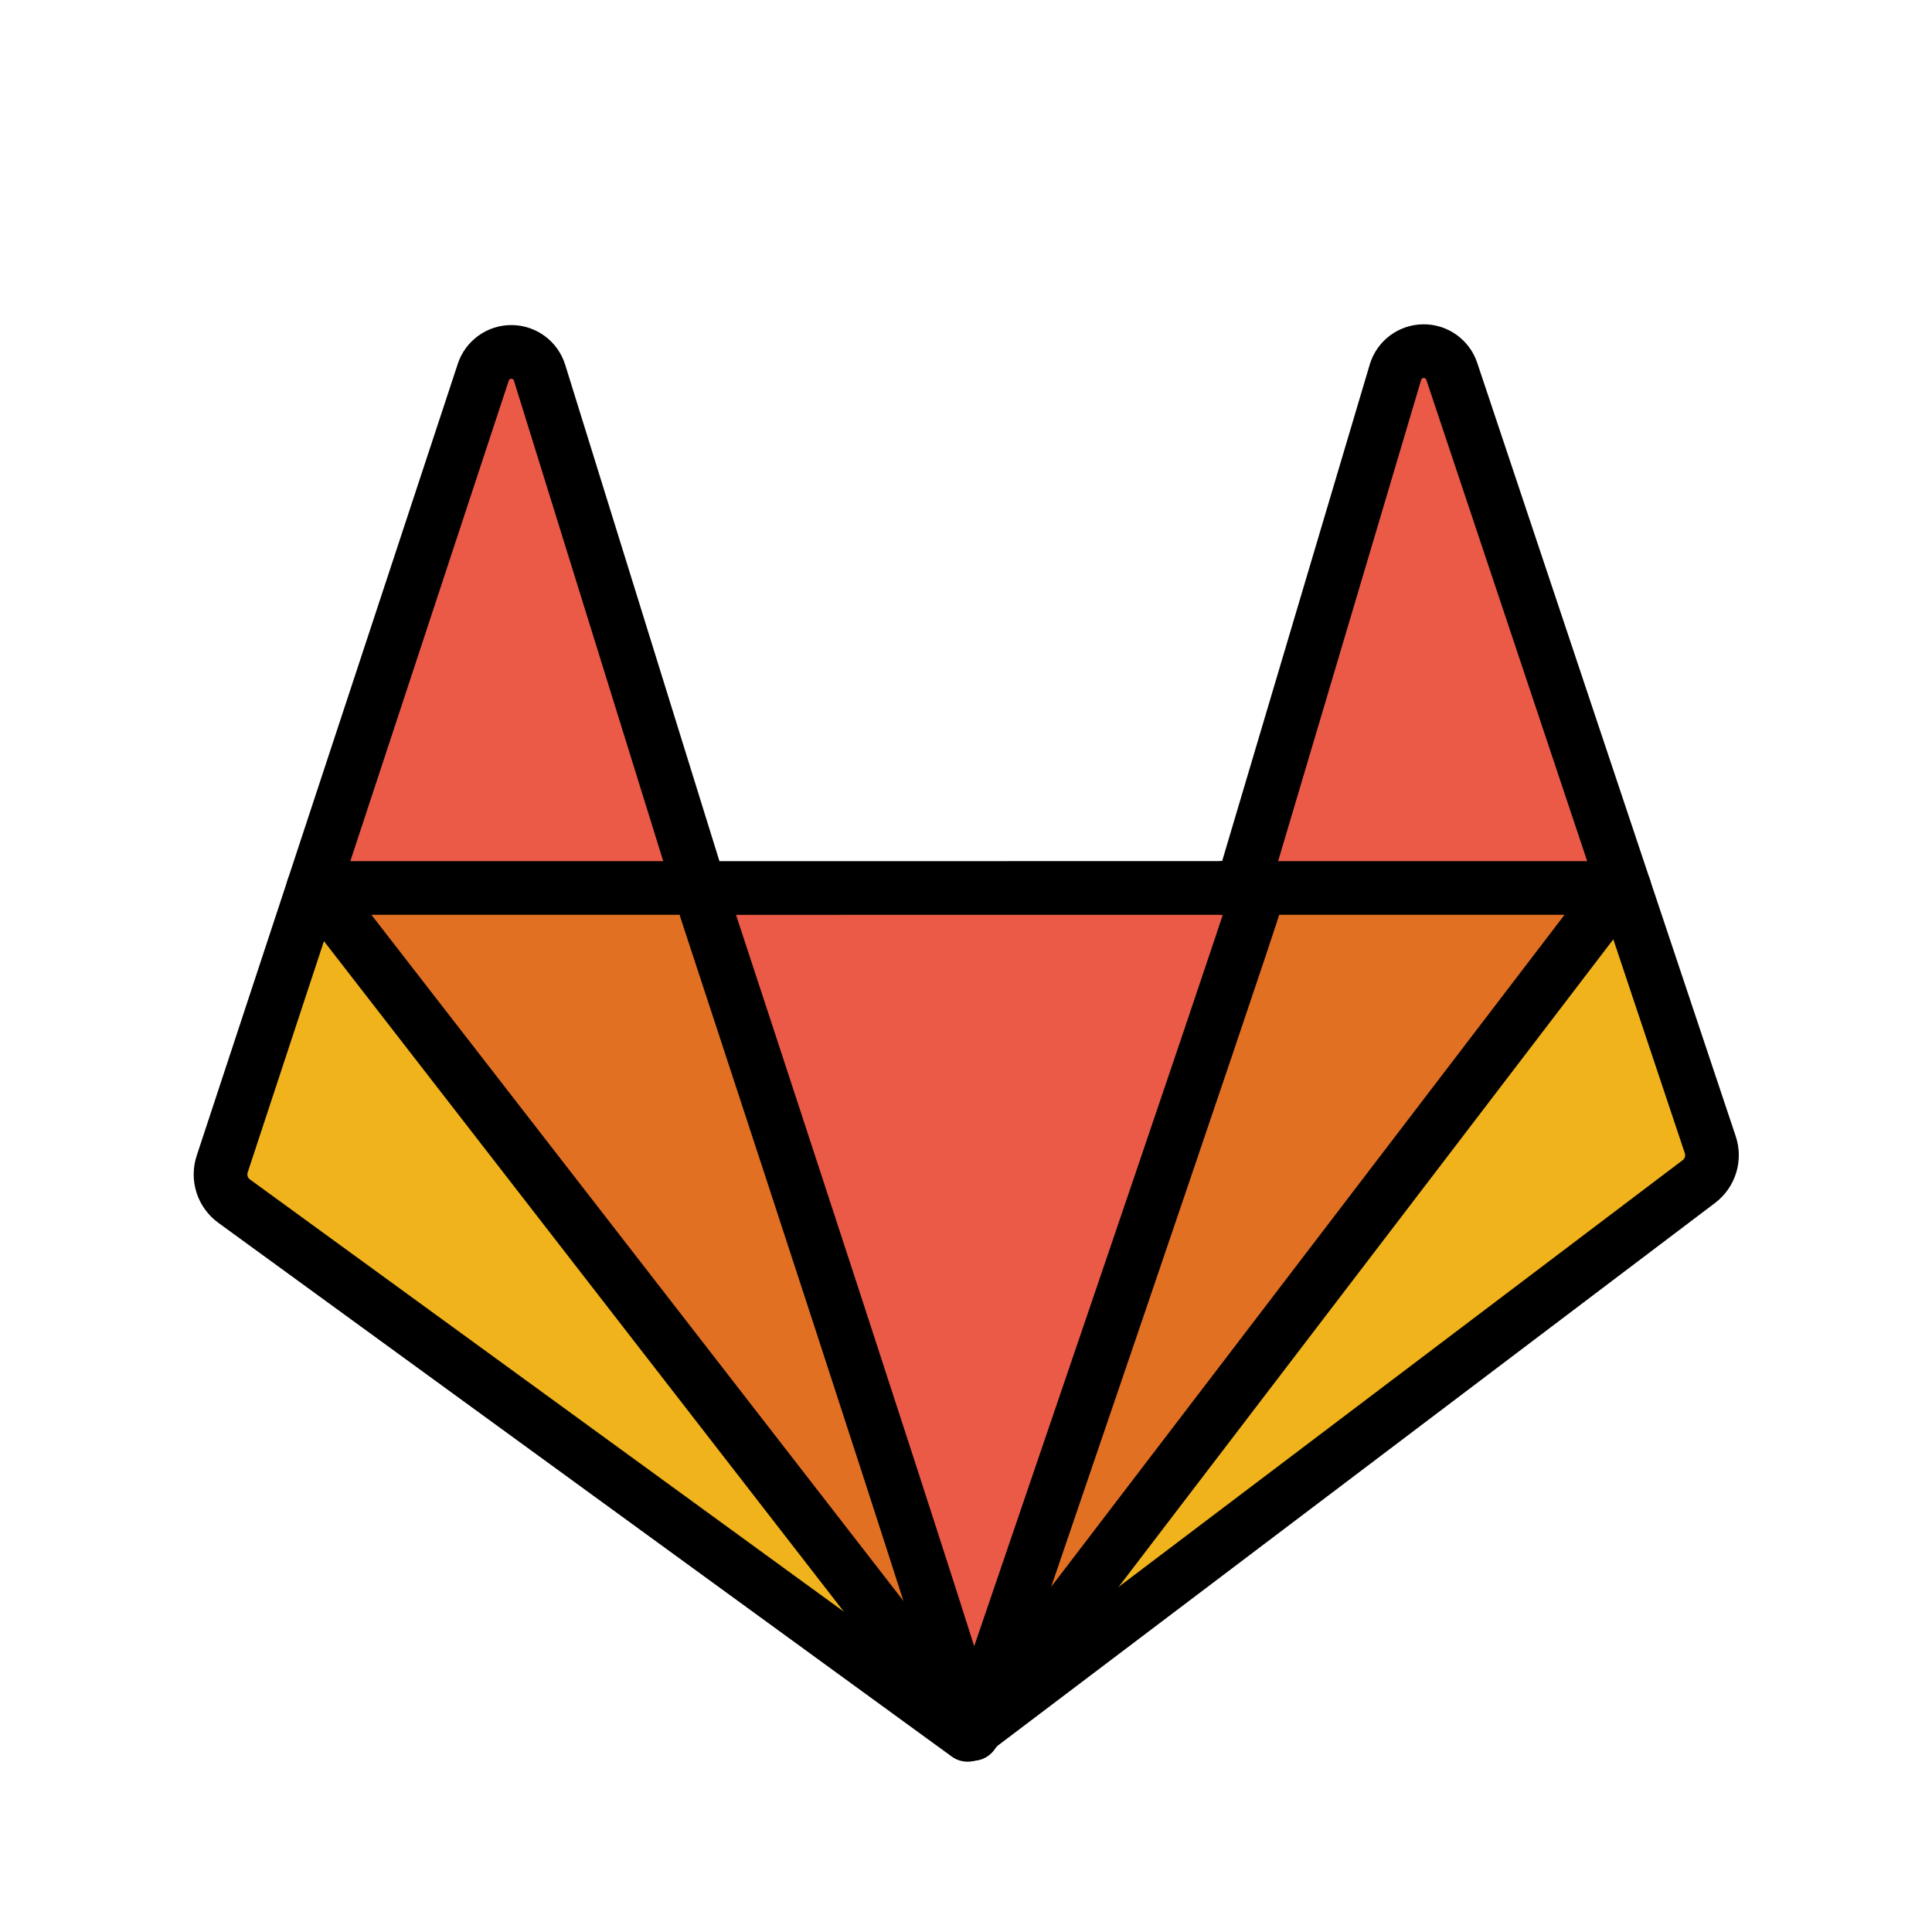
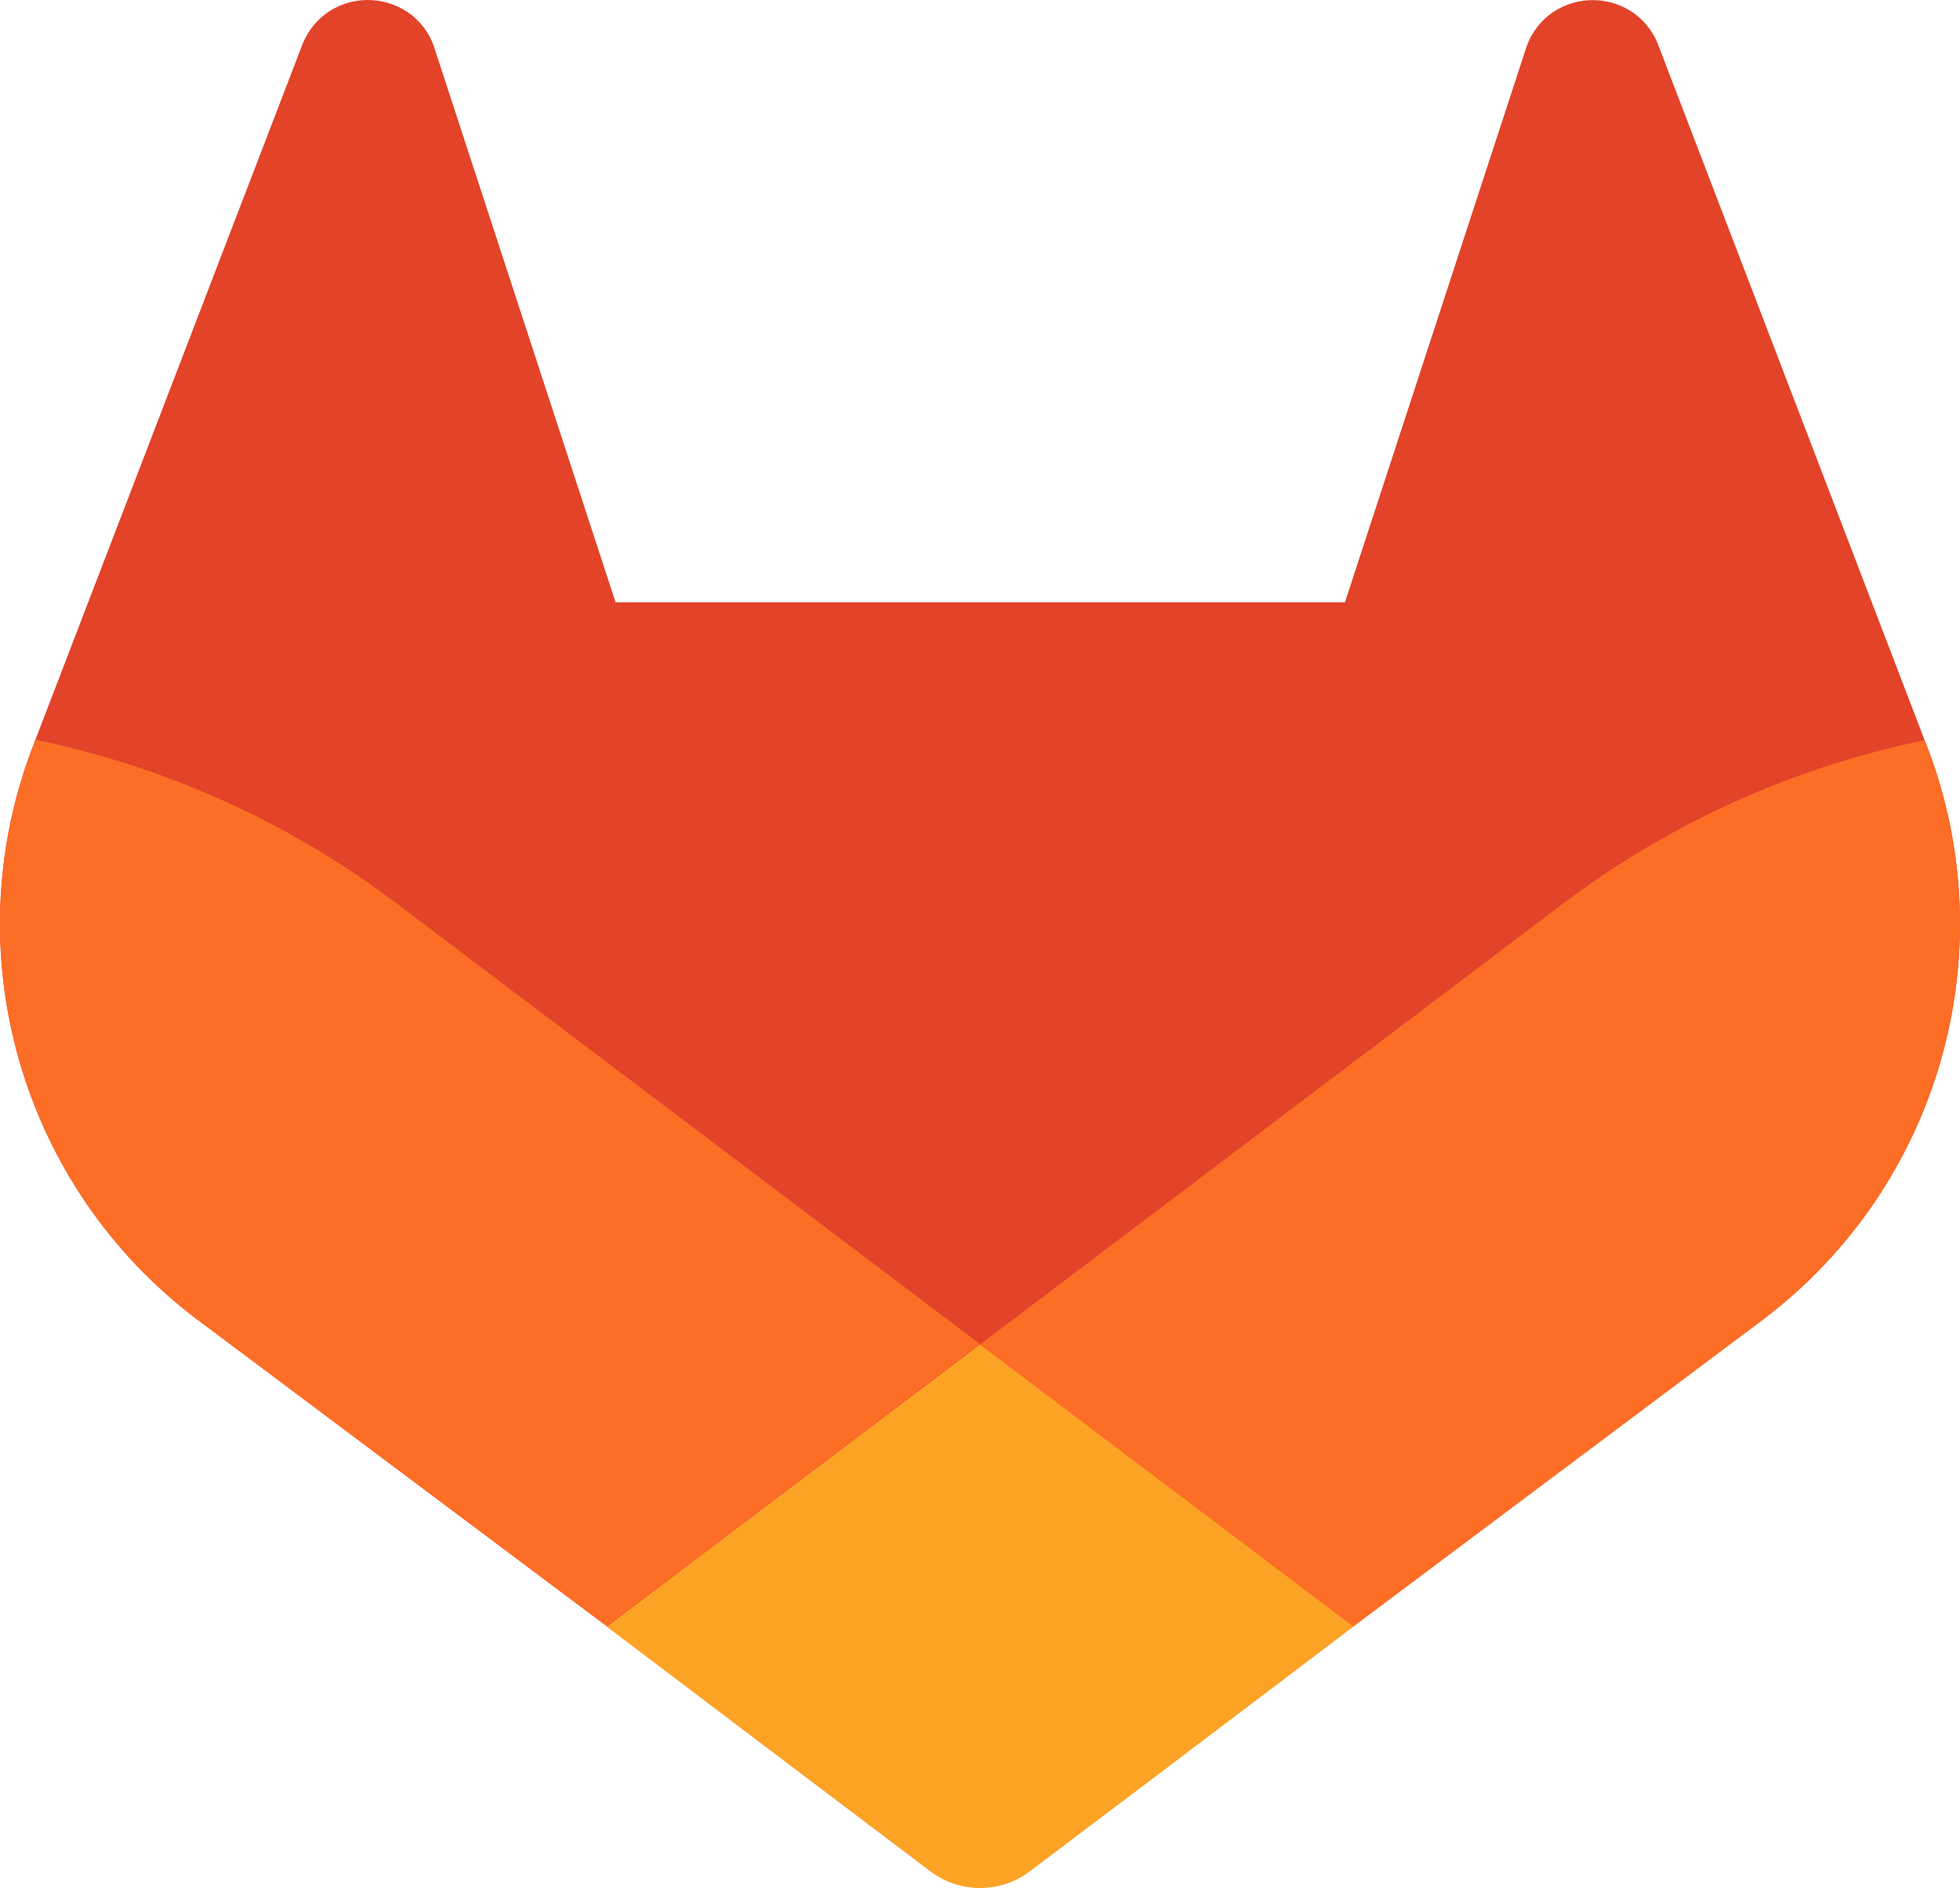
- <svg xmlns="http://www.w3.org/2000/svg" id="emoji" viewBox="0 0 72 72">
-   <g id="color">
-     <polygon fill="#f1b31c" points="12.231 33.089 8.011 44.143 35.645 64.14 12.231 33.089" />
-     <polygon fill="#f1b31c" points="36.047 64.441 63.982 43.741 60.264 33.793 36.047 64.441" />
-     <polygon fill="#ea5a47" points="25.496 32.888 19.265 13.092 11.729 33.089 25.496 32.888" />
-     <polygon fill="#ea5a47" points="46.296 33.29 60.465 33.29 53.029 13.193 46.296 33.29" />
-     <polygon fill="#ea5a47" points="25.998 33.089 35.946 63.637 46.799 33.391 25.998 33.089" />
-     <polygon fill="#e27022" points="12.131 32.888 25.998 33.089 35.946 63.738 12.131 32.888" />
-     <polygon fill="#e27022" points="46.598 33.089 36.851 62.934 59.963 33.391 46.598 33.089" />
-   </g>
-   <g id="line">
-     <path fill="none" stroke="#000" stroke-linecap="round" stroke-linejoin="round" stroke-width="2" d="M8.28,43.382,18.011,13.869a1.101,1.101,0,0,1,2.096.018l5.968,19.206,20.216-.002,5.717-19.232a1.101,1.101,0,0,1,2.095-.022l9.634,28.825a1.23,1.23,0,0,1-.425,1.371l-27.255,20.62L8.725,44.762A1.231,1.231,0,0,1,8.28,43.382Z" />
-     <line x1="11.673" x2="26.625" y1="33.092" y2="33.092" fill="none" stroke="#000" stroke-linecap="round" stroke-miterlimit="10" stroke-width="2" />
-     <line x1="45.586" x2="60.539" y1="33.092" y2="33.092" fill="none" stroke="#000" stroke-linecap="round" stroke-miterlimit="10" stroke-width="2" />
-     <polyline fill="none" stroke="#000" stroke-linecap="round" stroke-linejoin="round" stroke-width="2" points="60.337 33.079 36.245 64.617 11.79 33.079" />
-     <path fill="none" stroke="#000" stroke-linecap="round" stroke-linejoin="round" stroke-width="2" d="M46.782,33.582c-.259.994-10.537,31.035-10.537,31.035.079-.304-9.935-30.726-9.935-30.726" />
+ <svg xmlns="http://www.w3.org/2000/svg" viewBox="0 0 192.054 184.985" version="1.1" id="svg4" width="192.054" height="184.985">
+   <defs id="defs1">
+     <style id="style1">.cls-1{fill:#e24329;}.cls-2{fill:#fc6d26;}.cls-3{fill:#fca326;}</style>
+   </defs>
+   <g id="LOGO" transform="translate(-93.97325,-97.51726)">
+     <path class="cls-1" d="m 282.83,170.73 -0.27,-0.69 -26.14,-68.22 a 6.81,6.81 0 0 0 -2.69,-3.24 7,7 0 0 0 -8,0.43 7,7 0 0 0 -2.32,3.52 l -17.65,54 h -71.47 l -17.65,-54 a 6.86,6.86 0 0 0 -2.32,-3.53 7,7 0 0 0 -8,-0.43 6.87,6.87 0 0 0 -2.69,3.24 L 97.44,170 l -0.26,0.69 a 48.54,48.54 0 0 0 16.1,56.1 l 0.09,0.07 0.24,0.17 39.82,29.82 19.7,14.91 12,9.06 a 8.07,8.07 0 0 0 9.76,0 l 12,-9.06 19.7,-14.91 40.06,-30 0.1,-0.08 a 48.56,48.56 0 0 0 16.08,-56.04 z" id="path1" />
+     <path class="cls-2" d="m 282.83,170.73 -0.27,-0.69 a 88.3,88.3 0 0 0 -35.15,15.8 L 190,229.25 c 19.55,14.79 36.57,27.64 36.57,27.64 l 40.06,-30 0.1,-0.08 a 48.56,48.56 0 0 0 16.1,-56.08 z" id="path2" />
+     <path class="cls-3" d="m 153.43,256.89 19.7,14.91 12,9.06 a 8.07,8.07 0 0 0 9.76,0 l 12,-9.06 19.7,-14.91 c 0,0 -17.04,-12.89 -36.59,-27.64 -19.55,14.75 -36.57,27.64 -36.57,27.64 z" id="path3" />
+     <path class="cls-2" d="M 132.58,185.84 A 88.19,88.19 0 0 0 97.44,170 l -0.26,0.69 a 48.54,48.54 0 0 0 16.1,56.1 l 0.09,0.07 0.24,0.17 39.82,29.82 c 0,0 17,-12.85 36.57,-27.64 z" id="path4" />
  </g>
</svg>
